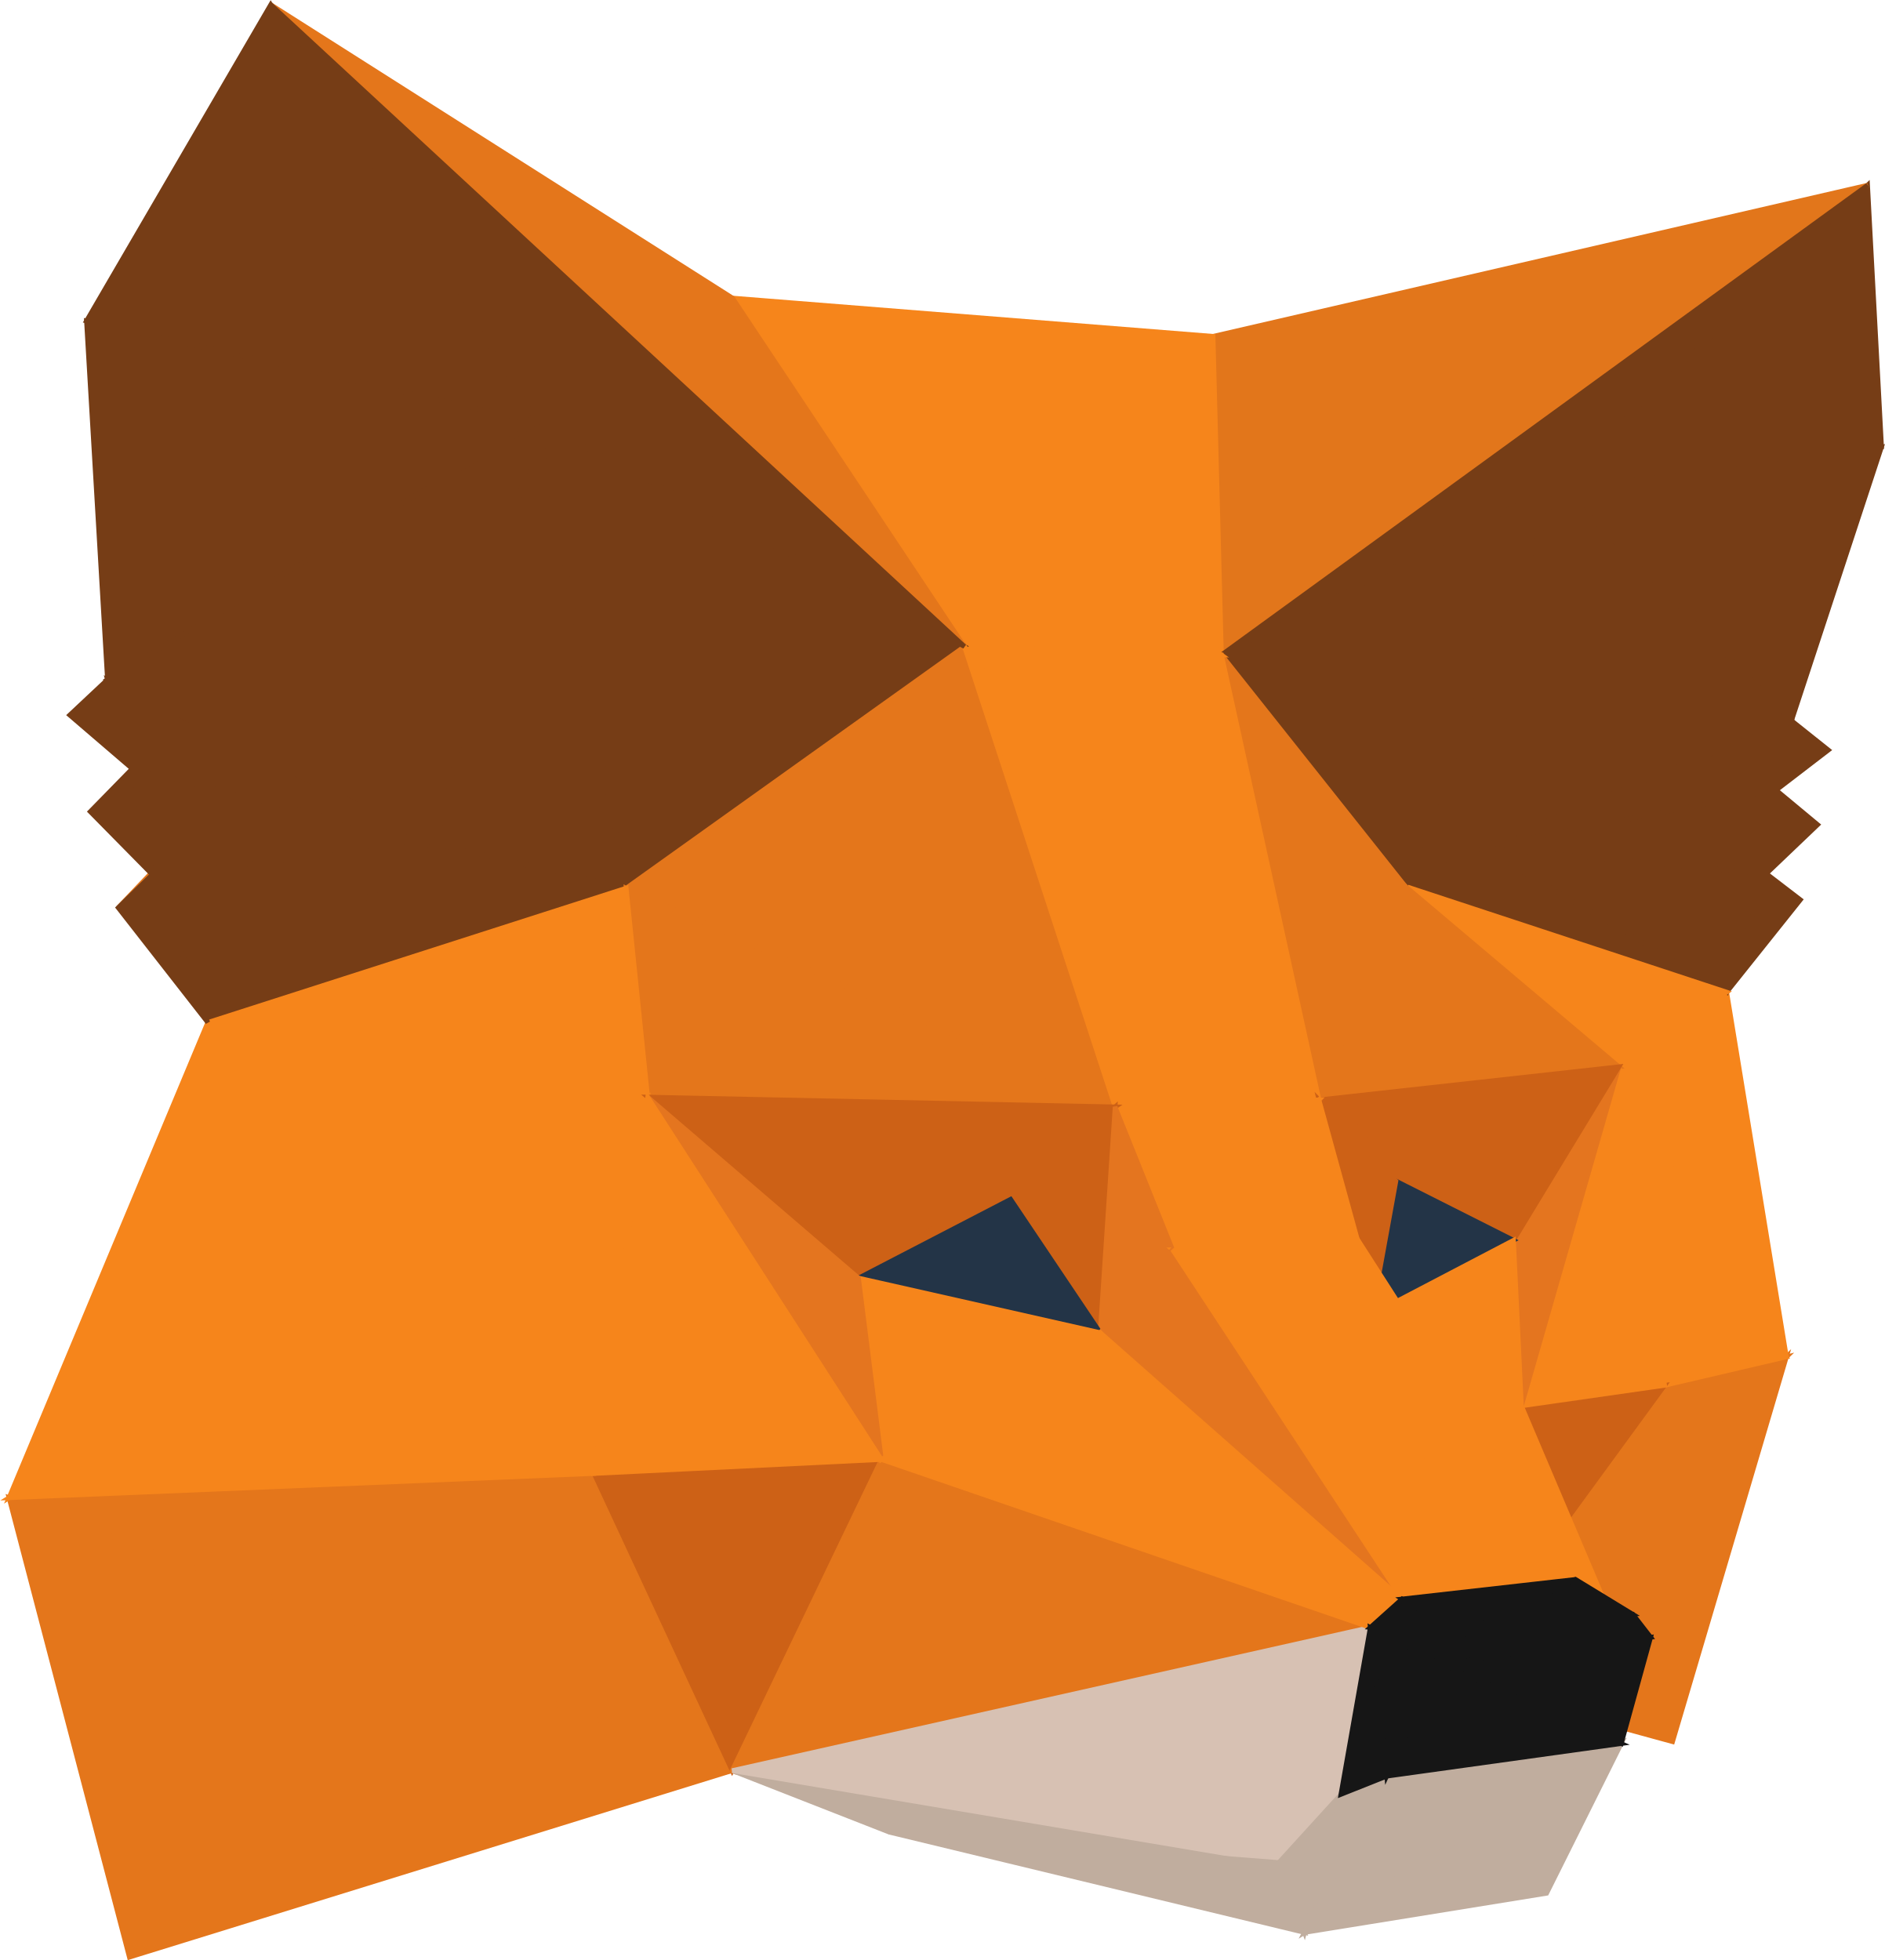
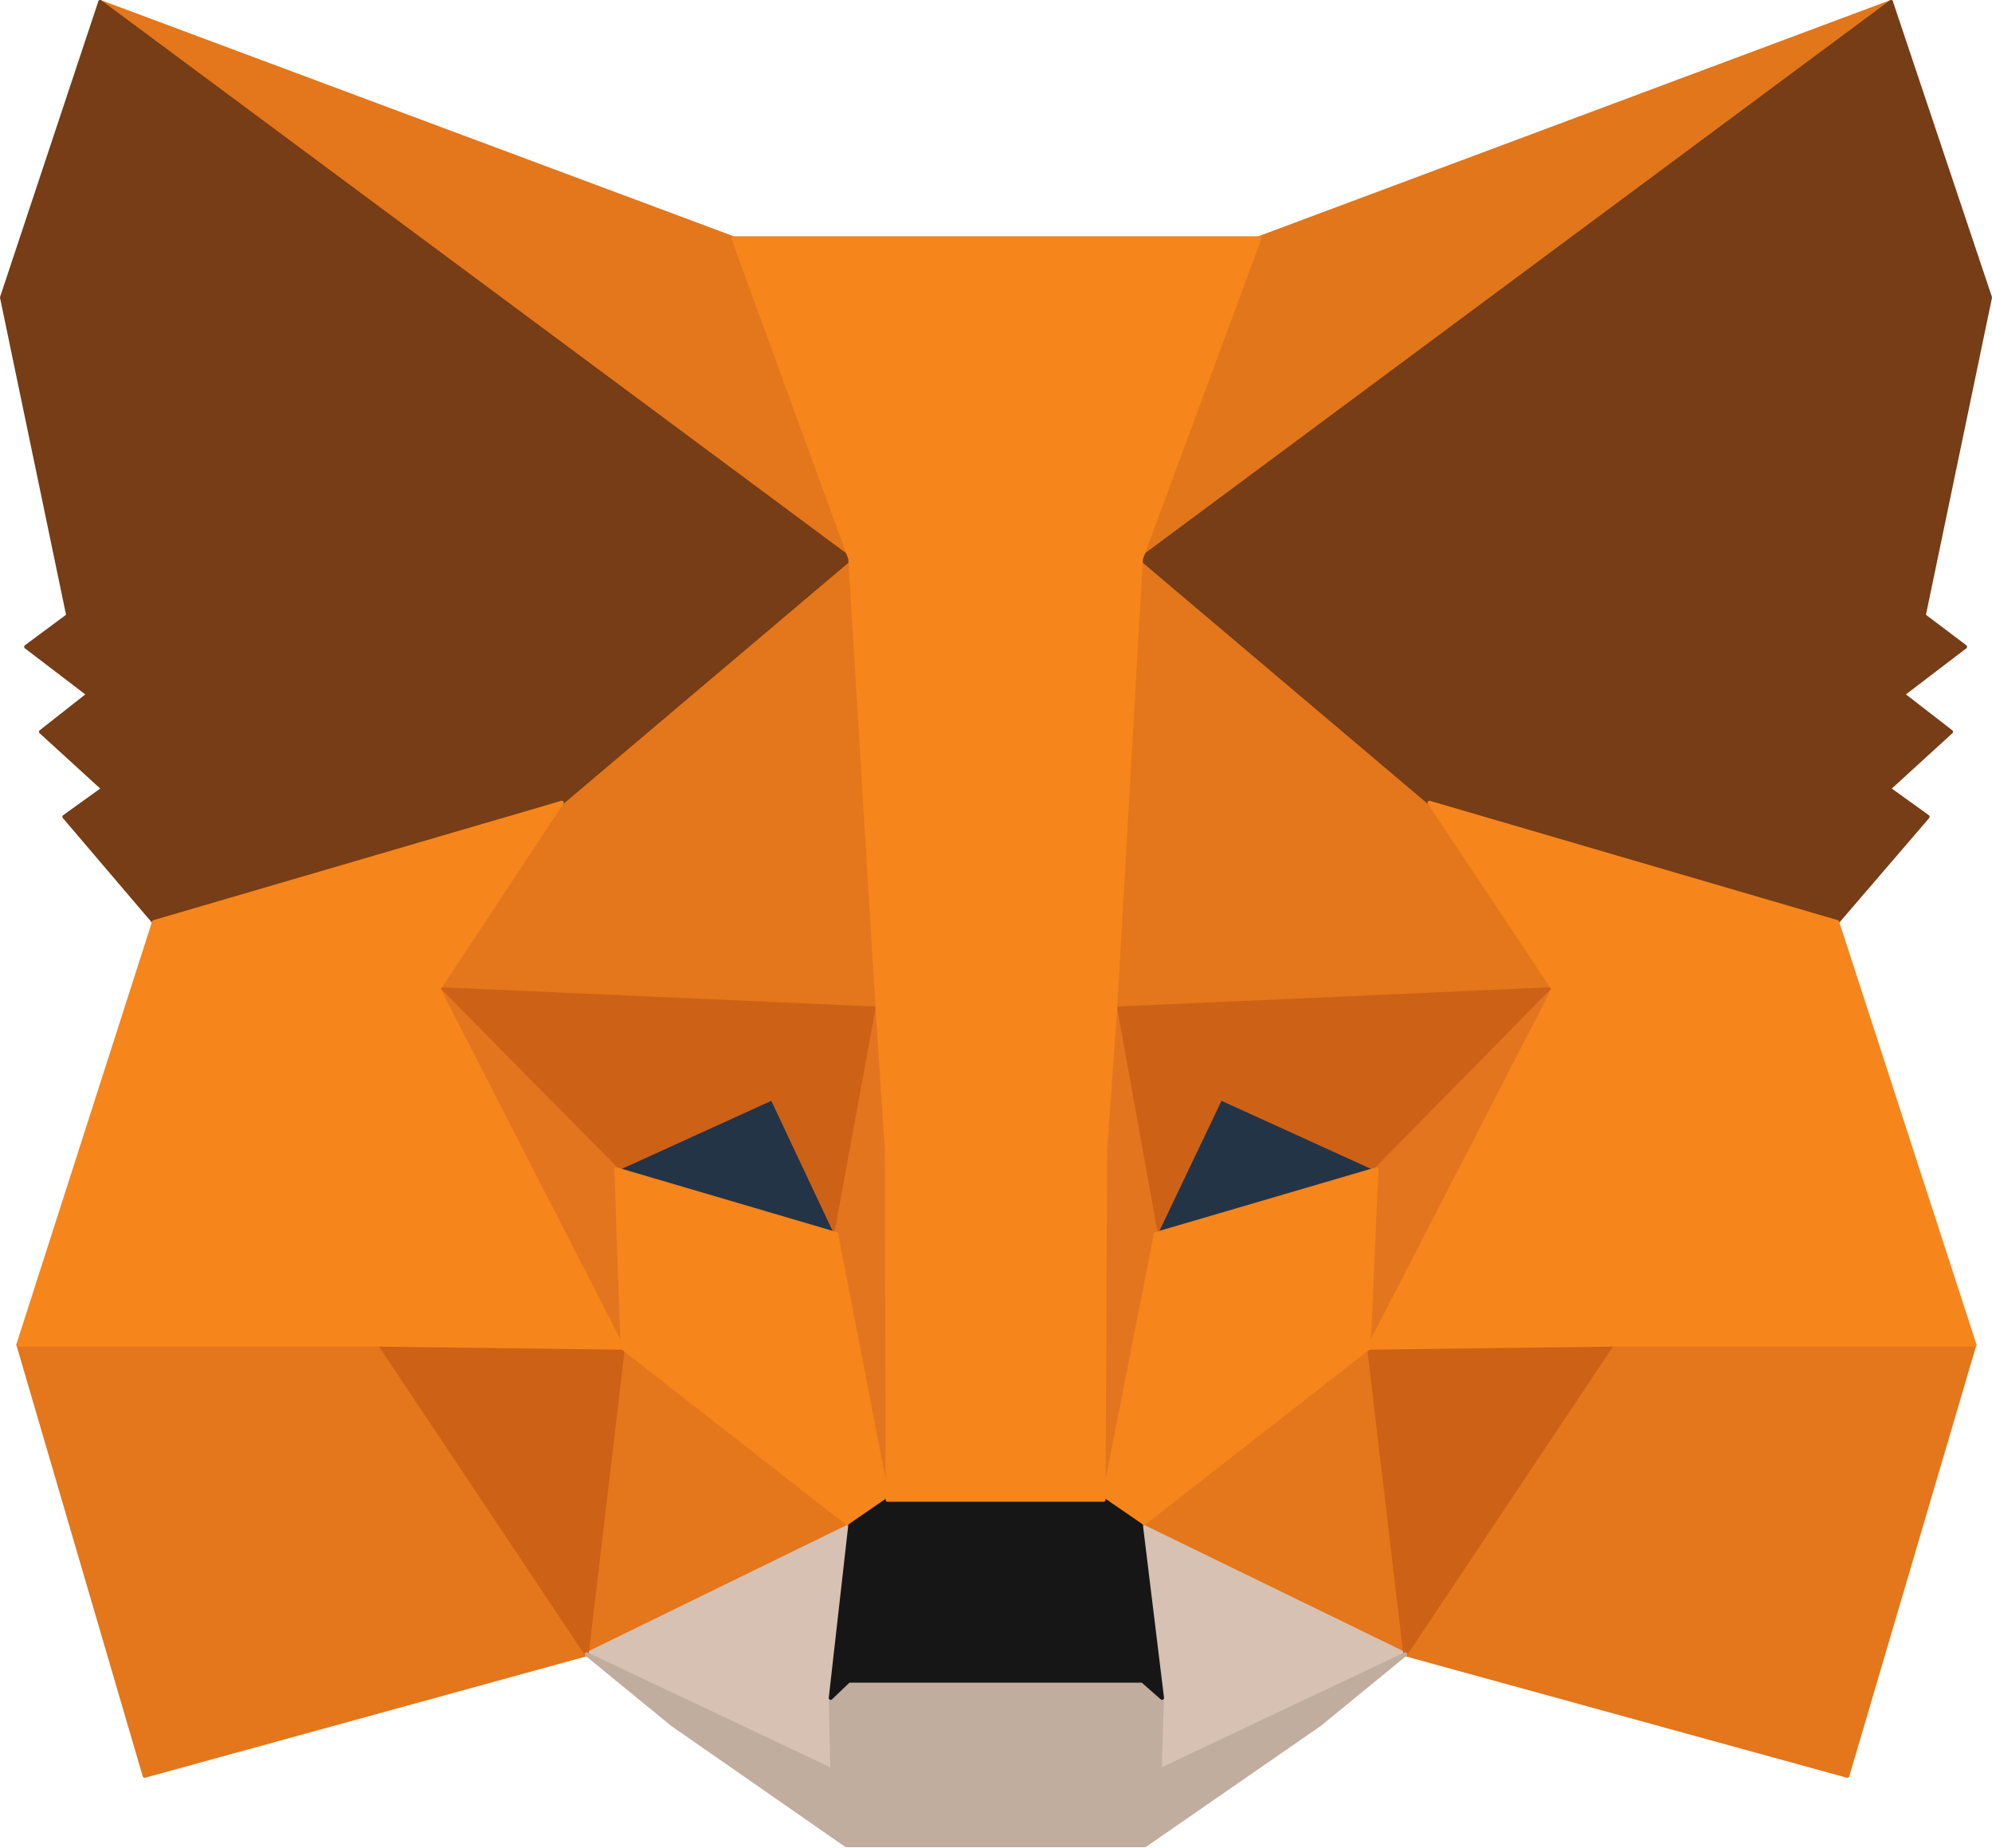
- <svg xmlns="http://www.w3.org/2000/svg" id="Layer_1" viewBox="0 0 404 420.2" width="2404" height="2500">
-   <style>.st0{fill:#e4761b;stroke:#e4761b}.st1{fill:#f6851b;stroke:#f6851b}.st2{fill:#763d16;stroke:#763d16}.st3{fill:#e2761b;stroke:#e2761b}.st4{fill:#c0ad9e;stroke:#c0ad9e}.st5{fill:#cd6116;stroke:#cd6116}.st6{fill:#e4751f;stroke:#e4751f}.st7{fill:#233447;stroke:#233447}.st8{fill:#d7c1b3;stroke:#d7c1b3}.st9{fill:#161616;stroke:#161616}</style>
-   <path class="st0" d="M382.9 290.9l-24.4 82.5-47.9-13.1z" />
-   <path class="st0" d="M310.6 360.3l46.2-63.3 26.1-6.1z" />
-   <path class="st1" d="M347 228.7l35.9 62.2-26.1 6.1zM347 228.7l23.1-16 12.8 78.2z" />
-   <path class="st2" d="M317.6 181.7l66.4-27.2-3.3 14.9zM378.6 187.3l-61-5.6 63.1-12.3z" />
-   <path class="st2" d="M378.6 187.3l-8.5 25.4-52.5-31zM391.9 160.8l-11.2 8.6 3.3-14.9zM378.6 187.3l2.1-17.9 8.9 7.4z" />
-   <path class="st3" d="M259.1 340.2l16.6 5.3 34.9 14.8z" />
-   <path class="st2" d="M370.1 212.7l8.5-25.4 7.3 5.6zM370.1 212.7L301.2 190l16.4-8.3z" />
-   <path class="st2" d="M334 103.8l-16.4 77.9-16.4 8.3z" />
-   <path class="st2" d="M384 154.5l-66.4 27.2 16.4-77.9z" />
-   <path class="st2" d="M334 103.8l69.3-8-19.3 58.7z" />
-   <path class="st1" d="M370.1 212.7l-23.1 16-45.8-38.7z" />
-   <path class="st2" d="M400.3 39.7l3 56.1-69.3 8z" />
-   <path class="st3" d="M400.3 39.7L261.8 140.4 260 72.1z" />
-   <path class="st1" d="M157 63.9l103 8.2 1.8 68.3z" />
-   <path class="st2" d="M301.2 190l-39.4-49.6 72.2-36.6z" />
-   <path class="st0" d="M301.2 190l45.8 38.7-64.3 7.1z" />
-   <path class="st0" d="M282.7 235.8l-20.9-95.4 39.4 49.6z" />
-   <path class="st2" d="M334 103.8l-72.2 36.6L400.3 39.7z" />
-   <path class="st4" d="M157.9 358.7l32.7 34.1-44.5-40.5z" />
-   <path class="st5" d="M310.6 360.3l15.5-58.9 30.7-4.4z" />
-   <path class="st3" d="M25.3 194.6l56.6-59.5-49.3 52.4z" />
-   <path class="st1" d="M356.8 297l-30.7 4.4 20.9-72.7zM261.8 140.4l-55.1-1.8L157 63.9z" />
-   <path class="st6" d="M347 228.7l-20.9 72.7-1.7-35.5z" />
-   <path class="st5" d="M282.7 235.8l64.3-7.1-22.6 37.2z" />
-   <path class="st1" d="M206.7 138.6l55.1 1.8 20.9 95.4z" />
-   <path class="st0" d="M206.7 138.6L58 1l99 62.9zM156.9 379.6l-129.2 40-25.8-98.5z" />
-   <path class="st2" d="M44.5 219.2l48.8-38.3 40.9 9.5z" />
-   <path class="st2" d="M134.2 190.4l-40.9-9.5 21.9-90.4z" />
-   <path class="st2" d="M32.6 187.5l60.7-6.6-48.8 38.3z" />
-   <path class="st5" d="M324.4 265.9l-25.2-12.7-16.5-17.4z" />
-   <path class="st2" d="M32.6 187.5l-4.3-22.7 65 16.1z" />
-   <path class="st7" d="M294 281.8l5.2-28.6 25.2 12.7z" />
-   <path class="st1" d="M326.1 301.4L294 281.8l30.4-15.9z" />
-   <path class="st2" d="M93.3 180.9l-65-16.1-5.3-19.1zM115.2 90.5l-21.9 90.4L23 145.7zM115.2 90.5l91.5 48.1-72.5 51.8z" />
-   <path class="st0" d="M134.2 190.4l72.5-51.8 32.3 98.7zM239 237.3l-100.2-2.1-4.6-44.8z" />
-   <path class="st1" d="M44.5 219.2l89.7-28.8 4.6 44.8zM282.7 235.8l-43.7 1.5-32.3-98.7z" />
-   <path class="st5" d="M299.2 253.2l-5.2 28.6-11.3-46z" />
-   <path class="st2" d="M58 1l148.7 137.6-91.5-48.1z" />
-   <path class="st0" d="M1.9 321.1l125.4-5.2 29.6 63.7z" />
-   <path class="st5" d="M156.9 379.6l-29.6-63.7 61.6-3z" />
-   <path class="st1" d="M294 281.8l32.1 19.6 17.7 41.7zM138.8 235.2L1.9 321.1l42.6-101.9zM127.3 315.9L1.9 321.1l136.9-85.9zM282.7 235.8l8.2 29.8-39.6 2.3zM251.3 267.9L239 237.3l43.7-1.5z" />
-   <path class="st4" d="M190.6 392.8l-33.7-13.2 117.2 19.7z" />
-   <path class="st2" d="M44.5 219.2l-19.2-24.6 7.3-7.1z" />
-   <path class="st8" d="M287.4 384.7l-13.3 14.6-117.2-19.7z" />
-   <path class="st0" d="M293.7 348.9l-136.8 30.7 32-66.7z" />
-   <path class="st8" d="M156.9 379.6l136.8-30.7-6.3 35.8z" />
-   <path class="st2" d="M23 145.7l-4.5-76.9 96.7 21.7zM32.6 187.5L19.3 174l9-9.2z" />
-   <path class="st5" d="M216.6 257.1l22.4-19.8-3.2 48.4z" />
-   <path class="st5" d="M239 237.3l-22.4 19.8L184 274z" />
-   <path class="st1" d="M343.8 343.1l-6.1-4.5-43.7-56.8z" />
-   <path class="st5" d="M184 274l-45.2-38.8 100.2 2.1z" />
-   <path class="st6" d="M235.8 285.7l3.2-48.4 12.3 30.6z" />
-   <path class="st2" d="M14.9 153.3l8.1-7.6 5.3 19.1z" />
-   <path class="st7" d="M235.8 285.7L184 274l32.6-16.9z" />
-   <path class="st2" d="M115.2 90.5L18.5 68.8 58 1z" />
-   <path class="st4" d="M274.1 399.3l5.5 15-89-21.5z" />
-   <path class="st1" d="M188.9 312.9L184 274l51.8 11.7z" />
-   <path class="st6" d="M138.8 235.2L184 274l4.9 38.9z" />
-   <path class="st1" d="M251.3 267.9l39.6-2.3 46.8 73zM138.8 235.2l50.1 77.7-61.6 3z" />
-   <path class="st6" d="M251.3 267.9l49.2 74.9-64.7-57.1z" />
-   <path class="st1" d="M235.8 285.7l64.7 57.1-6.8 6.1z" />
-   <path class="st1" d="M293.7 348.9l-104.8-36 46.9-27.2zM337.7 338.6l-37.2 4.2-49.2-74.9z" />
-   <path class="st4" d="M347.5 373.8l-16 32.1-51.9 8.4zM279.6 414.3l-5.5-15 13.3-14.6z" />
-   <path class="st4" d="M287.4 384.7l9.8-3.9-17.6 33.5zM279.6 414.3l17.6-33.5 50.3-7z" />
-   <path class="st9" d="M337.7 338.6l12.3 7.5-37.4 4.5z" />
-   <path class="st9" d="M312.6 350.6l-12.1-7.8 37.2-4.2zM308.3 356.5l45.5-5.5-6.3 22.8z" />
-   <path class="st9" d="M347.5 373.8l-50.3 7 11.1-24.3zM297.2 380.8l-9.8 3.9 6.3-35.8zM293.7 348.9l6.8-6.1 12.1 7.8zM350 346.1l3.8 4.9-45.5 5.5z" />
-   <path class="st9" d="M308.3 356.5l4.3-5.9 37.4-4.5zM293.7 348.9l14.6 7.6-11.1 24.3z" />
-   <path class="st9" d="M312.6 350.6l-4.3 5.9-14.6-7.6z" />
+ <svg xmlns="http://www.w3.org/2000/svg" viewBox="0 0 507.83 470.86">
+   <defs>
+     <style>.a{fill:#e2761b;stroke:#e2761b;}.a,.b,.c,.d,.e,.f,.g,.h,.i,.j{stroke-linecap:round;stroke-linejoin:round;}.b{fill:#e4761b;stroke:#e4761b;}.c{fill:#d7c1b3;stroke:#d7c1b3;}.d{fill:#233447;stroke:#233447;}.e{fill:#cd6116;stroke:#cd6116;}.f{fill:#e4751f;stroke:#e4751f;}.g{fill:#f6851b;stroke:#f6851b;}.h{fill:#c0ad9e;stroke:#c0ad9e;}.i{fill:#161616;stroke:#161616;}.j{fill:#763d16;stroke:#763d16;}</style>
+   </defs>
+   <polygon class="a" points="482.09 0.5 284.32 147.38 320.9 60.72 482.09 0.5" />
+   <polygon class="b" points="25.54 0.5 221.72 148.77 186.93 60.72 25.54 0.5" />
+   <polygon class="b" points="410.93 340.97 358.26 421.67 470.96 452.67 503.36 342.76 410.93 340.97" />
+   <polygon class="b" points="4.67 342.76 36.87 452.67 149.57 421.67 96.9 340.97 4.67 342.76" />
+   <polygon class="b" points="143.21 204.62 111.8 252.13 223.7 257.1 219.73 136.85 143.21 204.62" />
+   <polygon class="b" points="364.42 204.62 286.91 135.46 284.32 257.1 396.03 252.13 364.42 204.62" />
+   <polygon class="b" points="149.57 421.67 216.75 388.87 158.71 343.55 149.57 421.67" />
+   <polygon class="b" points="290.88 388.87 358.26 421.67 348.92 343.55 290.88 388.87" />
+   <polygon class="c" points="358.26 421.67 290.88 388.87 296.25 432.8 295.65 451.28 358.26 421.67" />
+   <polygon class="c" points="149.57 421.67 212.18 451.28 211.78 432.8 216.75 388.87 149.57 421.67" />
+   <polygon class="d" points="213.17 314.54 157.12 298.04 196.67 279.95 213.17 314.54" />
+   <polygon class="d" points="294.46 314.54 310.96 279.95 350.71 298.04 294.46 314.54" />
+   <polygon class="e" points="149.57 421.67 159.11 340.97 96.9 342.76 149.57 421.67" />
+   <polygon class="e" points="348.72 340.97 358.26 421.67 410.93 342.76 348.72 340.97" />
+   <polygon class="e" points="396.03 252.13 284.32 257.1 294.66 314.54 311.16 279.95 350.91 298.04 396.03 252.13" />
+   <polygon class="e" points="157.12 298.04 196.87 279.95 213.17 314.54 223.7 257.1 111.8 252.13 157.12 298.04" />
+   <polygon class="f" points="111.8 252.13 158.71 343.55 157.12 298.04 111.8 252.13" />
+   <polygon class="f" points="350.91 298.04 348.92 343.55 396.03 252.13 350.91 298.04" />
+   <polygon class="f" points="223.7 257.1 213.17 314.54 226.29 382.31 229.27 293.07 223.7 257.1" />
+   <polygon class="f" points="284.32 257.1 278.96 292.87 281.34 382.31 294.66 314.54 284.32 257.1" />
+   <polygon class="g" points="294.66 314.54 281.34 382.31 290.88 388.87 348.92 343.55 350.91 298.04 294.66 314.54" />
+   <polygon class="g" points="157.12 298.04 158.71 343.55 216.75 388.87 226.29 382.31 213.17 314.54 157.12 298.04" />
+   <polygon class="h" points="295.65 451.28 296.25 432.8 291.28 428.42 216.35 428.42 211.78 432.8 212.18 451.28 149.57 421.67 171.43 439.55 215.75 470.36 291.88 470.36 336.4 439.55 358.26 421.67 295.65 451.28" />
+   <polygon class="i" points="290.88 388.87 281.34 382.31 226.29 382.31 216.75 388.87 211.78 432.8 216.35 428.42 291.28 428.42 296.25 432.8 290.88 388.87" />
+   <polygon class="j" points="490.44 156.92 507.33 75.83 482.09 0.5 290.88 142.41 364.42 204.62 468.37 235.03 491.43 208.2 481.49 201.05 497.39 186.54 485.07 177 500.97 164.87 490.44 156.92" />
+   <polygon class="j" points="0.5 75.83 17.39 156.92 6.66 164.87 22.56 177 10.44 186.54 26.34 201.05 16.4 208.2 39.26 235.03 143.21 204.62 216.75 142.41 25.54 0.5 0.5 75.83" />
+   <polygon class="g" points="468.37 235.03 364.42 204.62 396.03 252.13 348.92 343.55 410.93 342.76 503.36 342.76 468.37 235.03" />
+   <polygon class="g" points="143.21 204.62 39.26 235.03 4.67 342.76 96.9 342.76 158.71 343.55 111.8 252.13 143.21 204.62" />
+   <polygon class="g" points="284.32 257.1 290.88 142.41 321.1 60.72 186.93 60.72 216.75 142.41 223.7 257.1 226.09 293.27 226.29 382.31 281.34 382.31 281.74 293.27 284.32 257.1" />
</svg>
